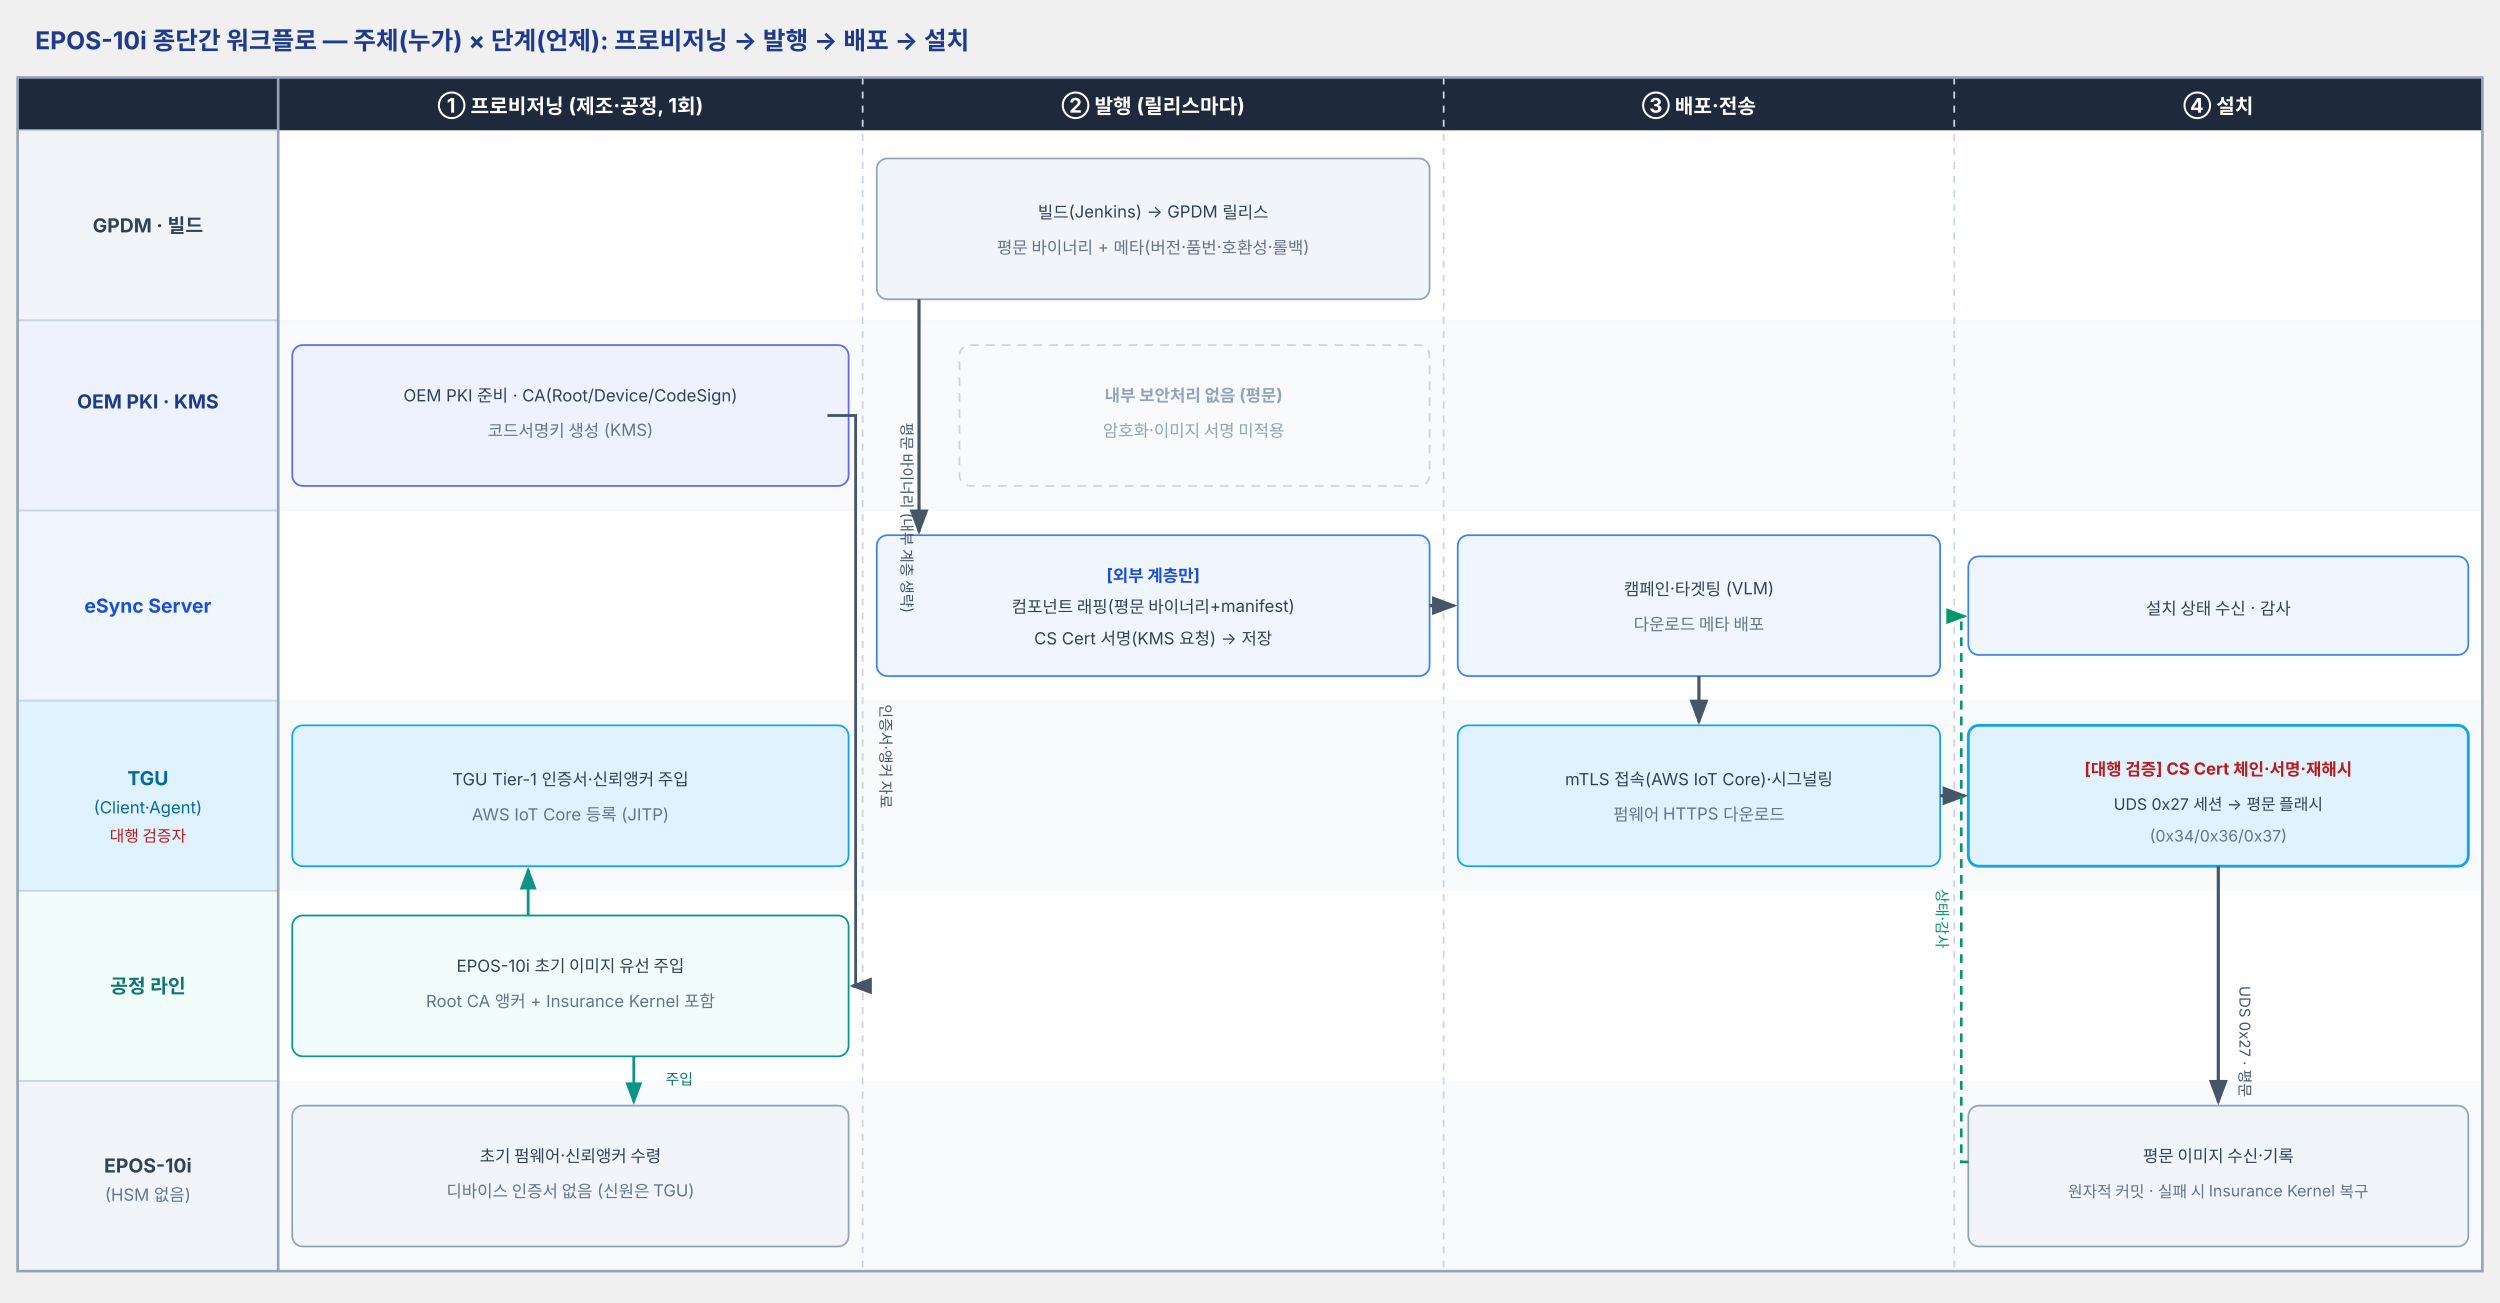
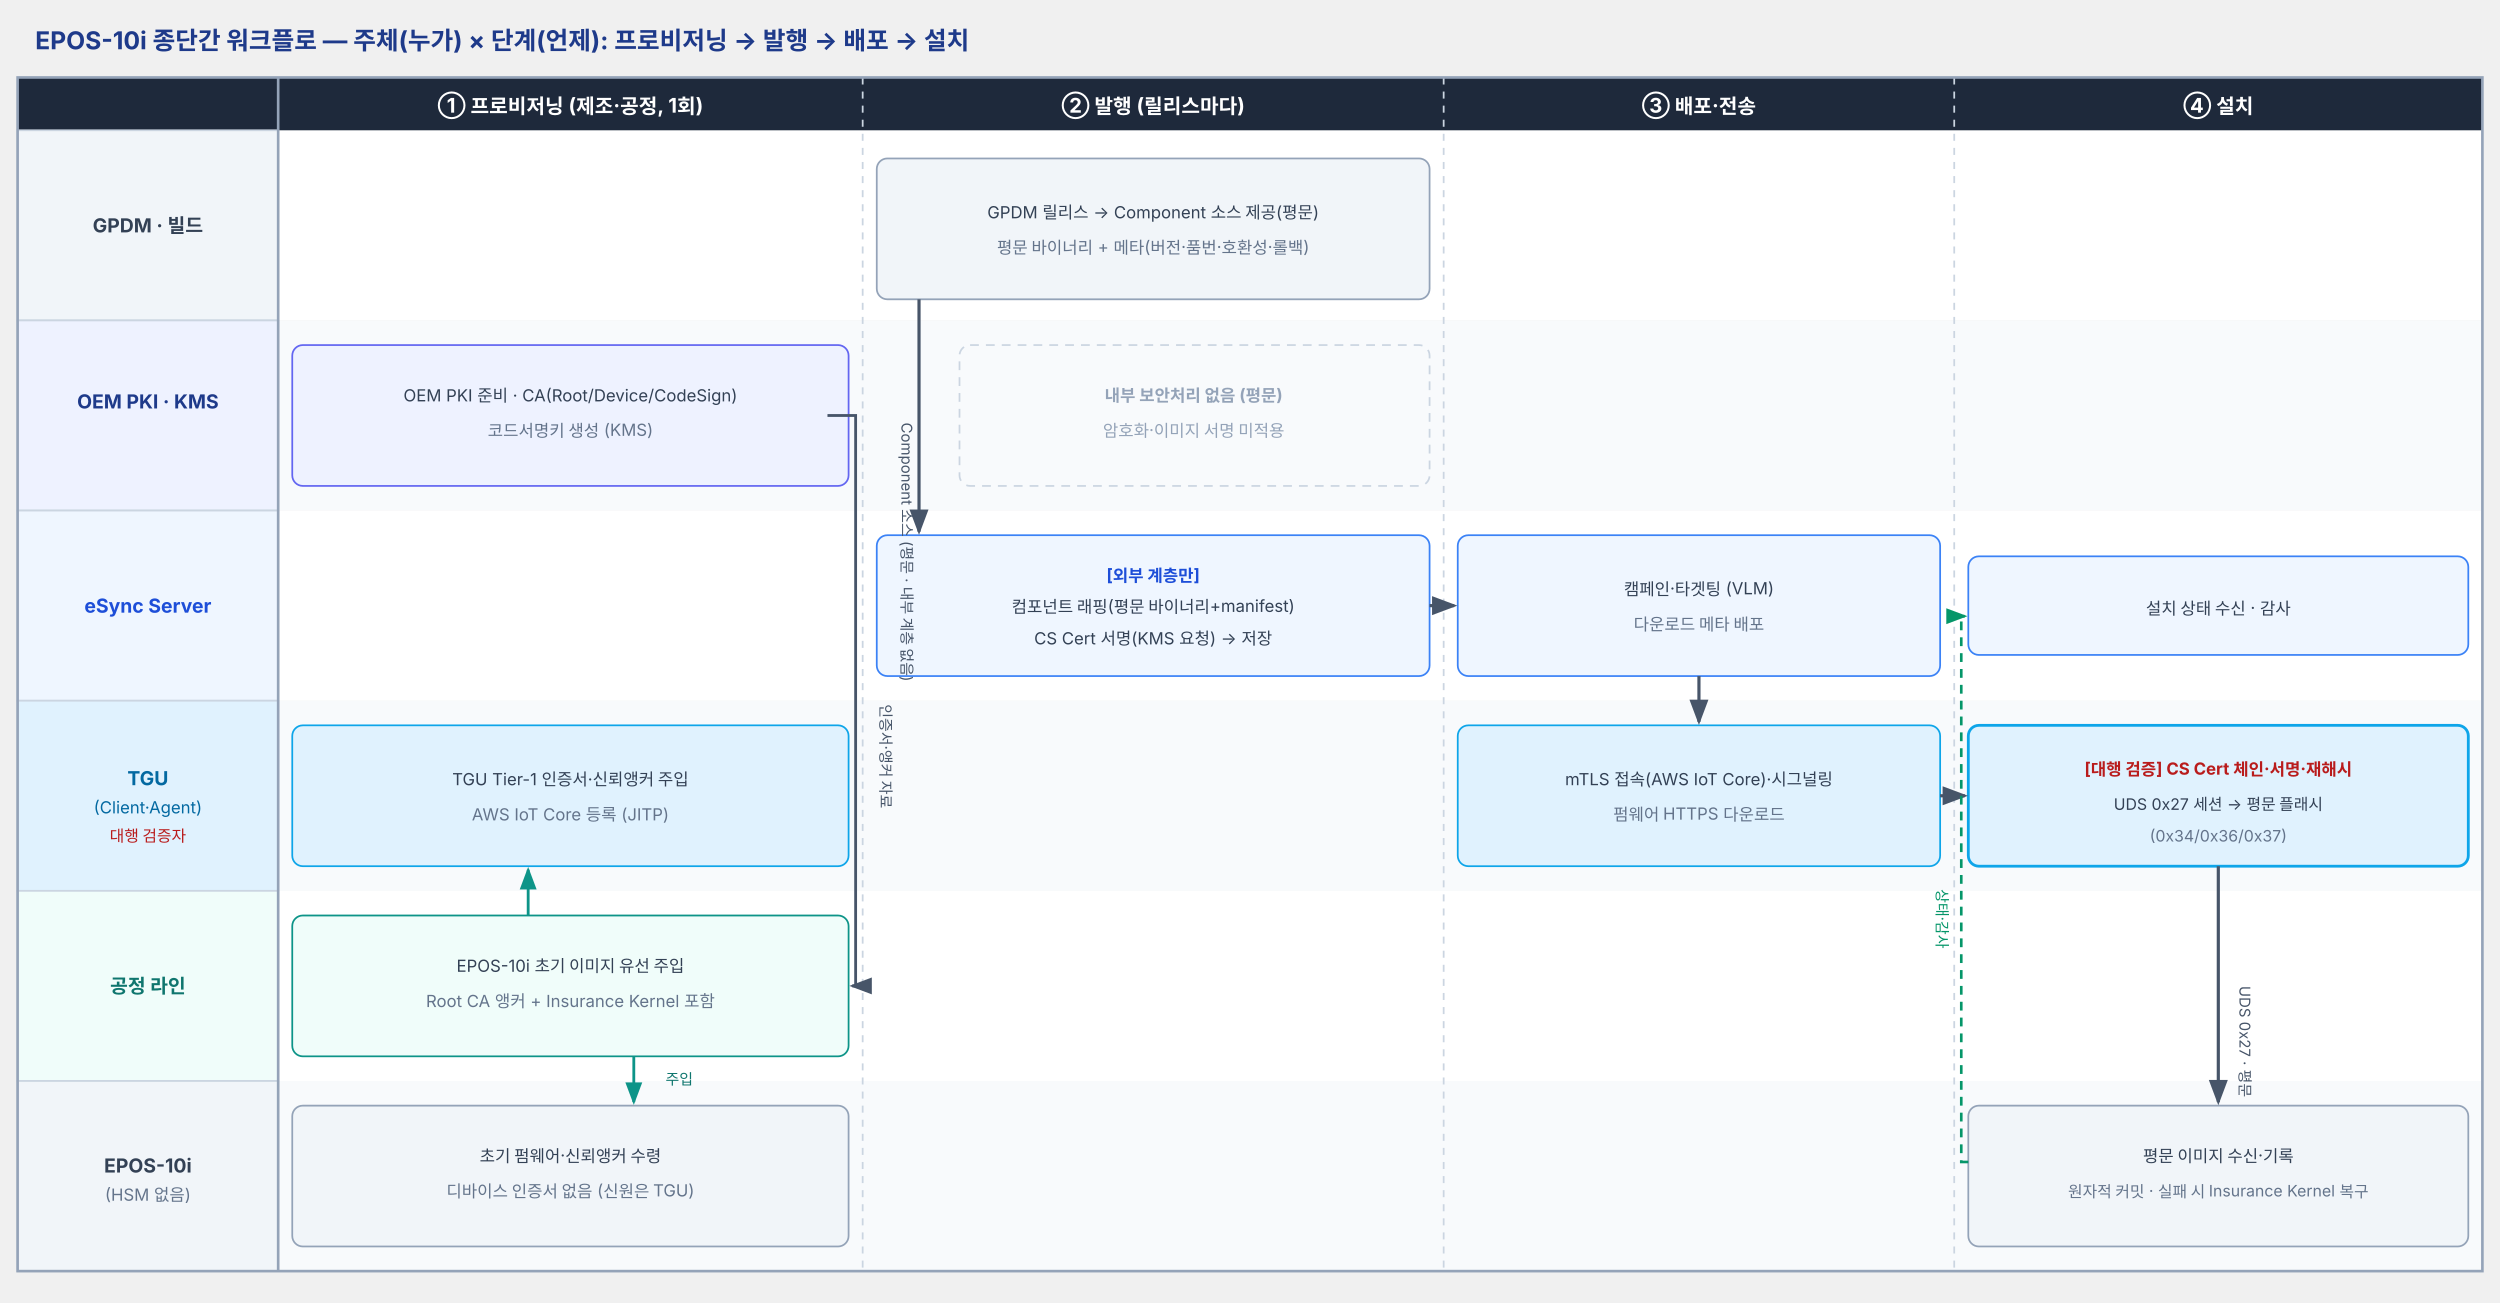
<svg xmlns="http://www.w3.org/2000/svg" viewBox="0 0 1420 740" width="1420" height="740" font-family="Inter, sans-serif">
  <text x="20" y="28" fill="#1e3a8a" font-size="14" font-weight="bold">EPOS-10i 종단간 워크플로 — 주체(누가) × 단계(언제): 프로비저닝 → 발행 → 배포 → 설치</text>
  <rect x="10" y="74" width="1400" height="108" fill="#ffffff" />
  <rect x="10" y="182" width="1400" height="108" fill="#f8fafc" />
  <rect x="10" y="290" width="1400" height="108" fill="#ffffff" />
  <rect x="10" y="398" width="1400" height="108" fill="#f8fafc" />
  <rect x="10" y="506" width="1400" height="108" fill="#ffffff" />
  <rect x="10" y="614" width="1400" height="108" fill="#f8fafc" />
  <rect x="10" y="44" width="1400" height="30" fill="#1e293b" />
  <text x="324" y="64" fill="#ffffff" font-size="11.5" font-weight="bold" text-anchor="middle">① 프로비저닝 (제조·공정, 1회)</text>
  <text x="655" y="64" fill="#ffffff" font-size="11.5" font-weight="bold" text-anchor="middle">② 발행 (릴리스마다)</text>
  <text x="965" y="64" fill="#ffffff" font-size="11.5" font-weight="bold" text-anchor="middle">③ 배포·전송</text>
  <text x="1260" y="64" fill="#ffffff" font-size="11.5" font-weight="bold" text-anchor="middle">④ 설치</text>
  <rect x="10" y="74" width="148" height="108" fill="#f1f5f9" stroke="#cbd5e1" />
  <text x="84" y="132" fill="#334155" font-size="11" font-weight="bold" text-anchor="middle">GPDM · 빌드</text>
  <rect x="10" y="182" width="148" height="108" fill="#eef2ff" stroke="#cbd5e1" />
  <text x="84" y="232" fill="#1e3a8a" font-size="11" font-weight="bold" text-anchor="middle">OEM PKI · KMS</text>
  <rect x="10" y="290" width="148" height="108" fill="#eff6ff" stroke="#cbd5e1" />
  <text x="84" y="348" fill="#1d4ed8" font-size="11" font-weight="bold" text-anchor="middle">eSync Server</text>
  <rect x="10" y="398" width="148" height="108" fill="#e0f2fe" stroke="#cbd5e1" />
  <text x="84" y="446" fill="#0369a1" font-size="11" font-weight="bold" text-anchor="middle">TGU</text>
  <text x="84" y="462" fill="#0369a1" font-size="9.5" text-anchor="middle">(Client·Agent)</text>
  <text x="84" y="478" fill="#b91c1c" font-size="9" text-anchor="middle">대행 검증자</text>
  <rect x="10" y="506" width="148" height="108" fill="#f0fdfa" stroke="#cbd5e1" />
  <text x="84" y="564" fill="#0f766e" font-size="11" font-weight="bold" text-anchor="middle">공정 라인</text>
  <rect x="10" y="614" width="148" height="108" fill="#f1f5f9" stroke="#cbd5e1" />
  <text x="84" y="666" fill="#334155" font-size="11" font-weight="bold" text-anchor="middle">EPOS-10i</text>
  <text x="84" y="682" fill="#64748b" font-size="9.5" text-anchor="middle">(HSM 없음)</text>
  <line x1="158" y1="44" x2="158" y2="722" stroke="#94a3b8" stroke-width="1.5" />
  <line x1="490" y1="44" x2="490" y2="722" stroke="#cbd5e1" stroke-dasharray="4,4" />
  <line x1="820" y1="44" x2="820" y2="722" stroke="#cbd5e1" stroke-dasharray="4,4" />
  <line x1="1110" y1="44" x2="1110" y2="722" stroke="#cbd5e1" stroke-dasharray="4,4" />
  <rect x="10" y="44" width="1400" height="678" fill="none" stroke="#94a3b8" stroke-width="1.5" />
  <rect x="166" y="196" width="316" height="80" rx="6" fill="#eef2ff" stroke="#6366f1" />
  <text x="324" y="228" fill="#334155" font-size="9.5" text-anchor="middle">OEM PKI 준비 · CA(Root/Device/CodeSign)</text>
  <text x="324" y="248" fill="#64748b" font-size="9.5" text-anchor="middle">코드서명키 생성 (KMS)</text>
  <rect x="166" y="412" width="316" height="80" rx="6" fill="#e0f2fe" stroke="#0ea5e9" />
  <text x="324" y="446" fill="#334155" font-size="9.5" text-anchor="middle">TGU Tier-1 인증서·신뢰앵커 주입</text>
  <text x="324" y="466" fill="#64748b" font-size="9.5" text-anchor="middle">AWS IoT Core 등록 (JITP)</text>
  <rect x="166" y="520" width="316" height="80" rx="6" fill="#f0fdfa" stroke="#0d9488" />
  <text x="324" y="552" fill="#334155" font-size="9.5" text-anchor="middle">EPOS-10i 초기 이미지 유선 주입</text>
  <text x="324" y="572" fill="#64748b" font-size="9.5" text-anchor="middle">Root CA 앵커 + Insurance Kernel 포함</text>
  <rect x="166" y="628" width="316" height="80" rx="6" fill="#f1f5f9" stroke="#94a3b8" />
  <text x="324" y="660" fill="#334155" font-size="9.5" text-anchor="middle">초기 펌웨어·신뢰앵커 수령</text>
  <text x="324" y="680" fill="#64748b" font-size="9.5" text-anchor="middle">디바이스 인증서 없음 (신원은 TGU)</text>
  <path d="M 470 236 L 486 236 L 486 560 L 484 560" fill="none" stroke="#475569" stroke-width="1.6" marker-end="url(#w2-ar)" />
  <text x="500" y="400" fill="#475569" font-size="8.5" transform="rotate(90 500 400)">인증서·앵커 자료</text>
  <path d="M 300 520 L 300 494" stroke="#0d9488" stroke-width="1.6" marker-end="url(#w2-ar-teal)" />
  <path d="M 360 600 L 360 626" stroke="#0d9488" stroke-width="1.6" marker-end="url(#w2-ar-teal)" />
  <text x="378" y="616" fill="#0f766e" font-size="8.5">주입</text>
  <rect x="498" y="90" width="314" height="80" rx="6" fill="#f1f5f9" stroke="#94a3b8" />
-   <text x="655" y="124" fill="#334155" font-size="9.5" text-anchor="middle">빌드(Jenkins) → GPDM 릴리스</text>
+   <text x="655" y="124" fill="#334155" font-size="9.5" text-anchor="middle">GPDM 릴리스 → Component 소스 제공(평문)</text>
  <text x="655" y="144" fill="#64748b" font-size="9.5" text-anchor="middle">평문 바이너리 + 메타(버전·품번·호환성·롤백)</text>
  <rect x="545" y="196" width="267" height="80" rx="6" fill="#f8fafc" stroke="#cbd5e1" stroke-dasharray="5,4" />
  <text x="678" y="228" fill="#94a3b8" font-size="9.5" font-weight="bold" text-anchor="middle">내부 보안처리 없음 (평문)</text>
  <text x="678" y="248" fill="#94a3b8" font-size="9.5" text-anchor="middle">암호화·이미지 서명 미적용</text>
  <rect x="498" y="304" width="314" height="80" rx="6" fill="#eff6ff" stroke="#3b82f6" />
  <text x="655" y="330" fill="#1d4ed8" font-size="9.5" font-weight="bold" text-anchor="middle">[외부 계층만]</text>
  <text x="655" y="348" fill="#334155" font-size="9.5" text-anchor="middle">컴포넌트 래핑(평문 바이너리+manifest)</text>
  <text x="655" y="366" fill="#334155" font-size="9.5" text-anchor="middle">CS Cert 서명(KMS 요청) → 저장</text>
  <path d="M 522 170 L 522 302" stroke="#475569" stroke-width="1.8" marker-end="url(#w2-ar)" />
-   <text x="512" y="240" fill="#475569" font-size="8.5" transform="rotate(90 512 240)">평문 바이너리 (내부 계층 생략)</text>
+   <text x="512" y="240" fill="#475569" font-size="8.5" transform="rotate(90 512 240)">Component 소스 (평문 · 내부 계층 없음)</text>
  <rect x="828" y="304" width="274" height="80" rx="6" fill="#eff6ff" stroke="#3b82f6" />
  <text x="965" y="338" fill="#334155" font-size="9.5" text-anchor="middle">캠페인·타겟팅 (VLM)</text>
  <text x="965" y="358" fill="#64748b" font-size="9.5" text-anchor="middle">다운로드 메타 배포</text>
  <rect x="828" y="412" width="274" height="80" rx="6" fill="#e0f2fe" stroke="#0ea5e9" />
  <text x="965" y="446" fill="#334155" font-size="9.5" text-anchor="middle">mTLS 접속(AWS IoT Core)·시그널링</text>
  <text x="965" y="466" fill="#64748b" font-size="9.5" text-anchor="middle">펌웨어 HTTPS 다운로드</text>
  <path d="M 812 344 L 826 344" stroke="#475569" stroke-width="1.8" marker-end="url(#w2-ar)" />
  <path d="M 965 384 L 965 410" stroke="#475569" stroke-width="1.8" marker-end="url(#w2-ar)" />
  <rect x="1118" y="316" width="284" height="56" rx="6" fill="#eff6ff" stroke="#3b82f6" />
  <text x="1260" y="349" fill="#334155" font-size="9.5" text-anchor="middle">설치 상태 수신 · 감사</text>
  <rect x="1118" y="412" width="284" height="80" rx="6" fill="#e0f2fe" stroke="#0ea5e9" stroke-width="1.6" />
  <text x="1260" y="440" fill="#b91c1c" font-size="9.5" font-weight="bold" text-anchor="middle">[대행 검증] CS Cert 체인·서명·재해시</text>
  <text x="1260" y="460" fill="#334155" font-size="9" text-anchor="middle">UDS 0x27 세션 → 평문 플래시</text>
  <text x="1260" y="478" fill="#64748b" font-size="9" text-anchor="middle">(0x34/0x36/0x37)</text>
  <rect x="1118" y="628" width="284" height="80" rx="6" fill="#f1f5f9" stroke="#94a3b8" />
  <text x="1260" y="660" fill="#334155" font-size="9.5" text-anchor="middle">평문 이미지 수신·기록</text>
  <text x="1260" y="680" fill="#64748b" font-size="9" text-anchor="middle">원자적 커밋 · 실패 시 Insurance Kernel 복구</text>
  <path d="M 1102 452 L 1116 452" stroke="#475569" stroke-width="1.8" marker-end="url(#w2-ar)" />
  <path d="M 1260 492 L 1260 626" stroke="#475569" stroke-width="1.8" marker-end="url(#w2-ar)" />
  <text x="1272" y="560" fill="#475569" font-size="8.5" transform="rotate(90 1272 560)">UDS 0x27 · 평문</text>
  <path d="M 1118 660 L 1114 660 L 1114 350 L 1116 350" fill="none" stroke="#059669" stroke-width="1.5" stroke-dasharray="5,4" marker-end="url(#w2-ar-green)" />
  <text x="1100" y="505" fill="#059669" font-size="8.5" transform="rotate(90 1100 505)">상태·감사</text>
  <defs>
    <marker id="w2-ar" markerWidth="8" markerHeight="8" refX="7" refY="3" orient="auto" markerUnits="strokeWidth">
      <path d="M0,0 L0,6 L8,3 z" fill="#475569" />
    </marker>
    <marker id="w2-ar-teal" markerWidth="8" markerHeight="8" refX="7" refY="3" orient="auto" markerUnits="strokeWidth">
      <path d="M0,0 L0,6 L8,3 z" fill="#0d9488" />
    </marker>
    <marker id="w2-ar-green" markerWidth="8" markerHeight="8" refX="7" refY="3" orient="auto" markerUnits="strokeWidth">
      <path d="M0,0 L0,6 L8,3 z" fill="#059669" />
    </marker>
  </defs>
</svg>
